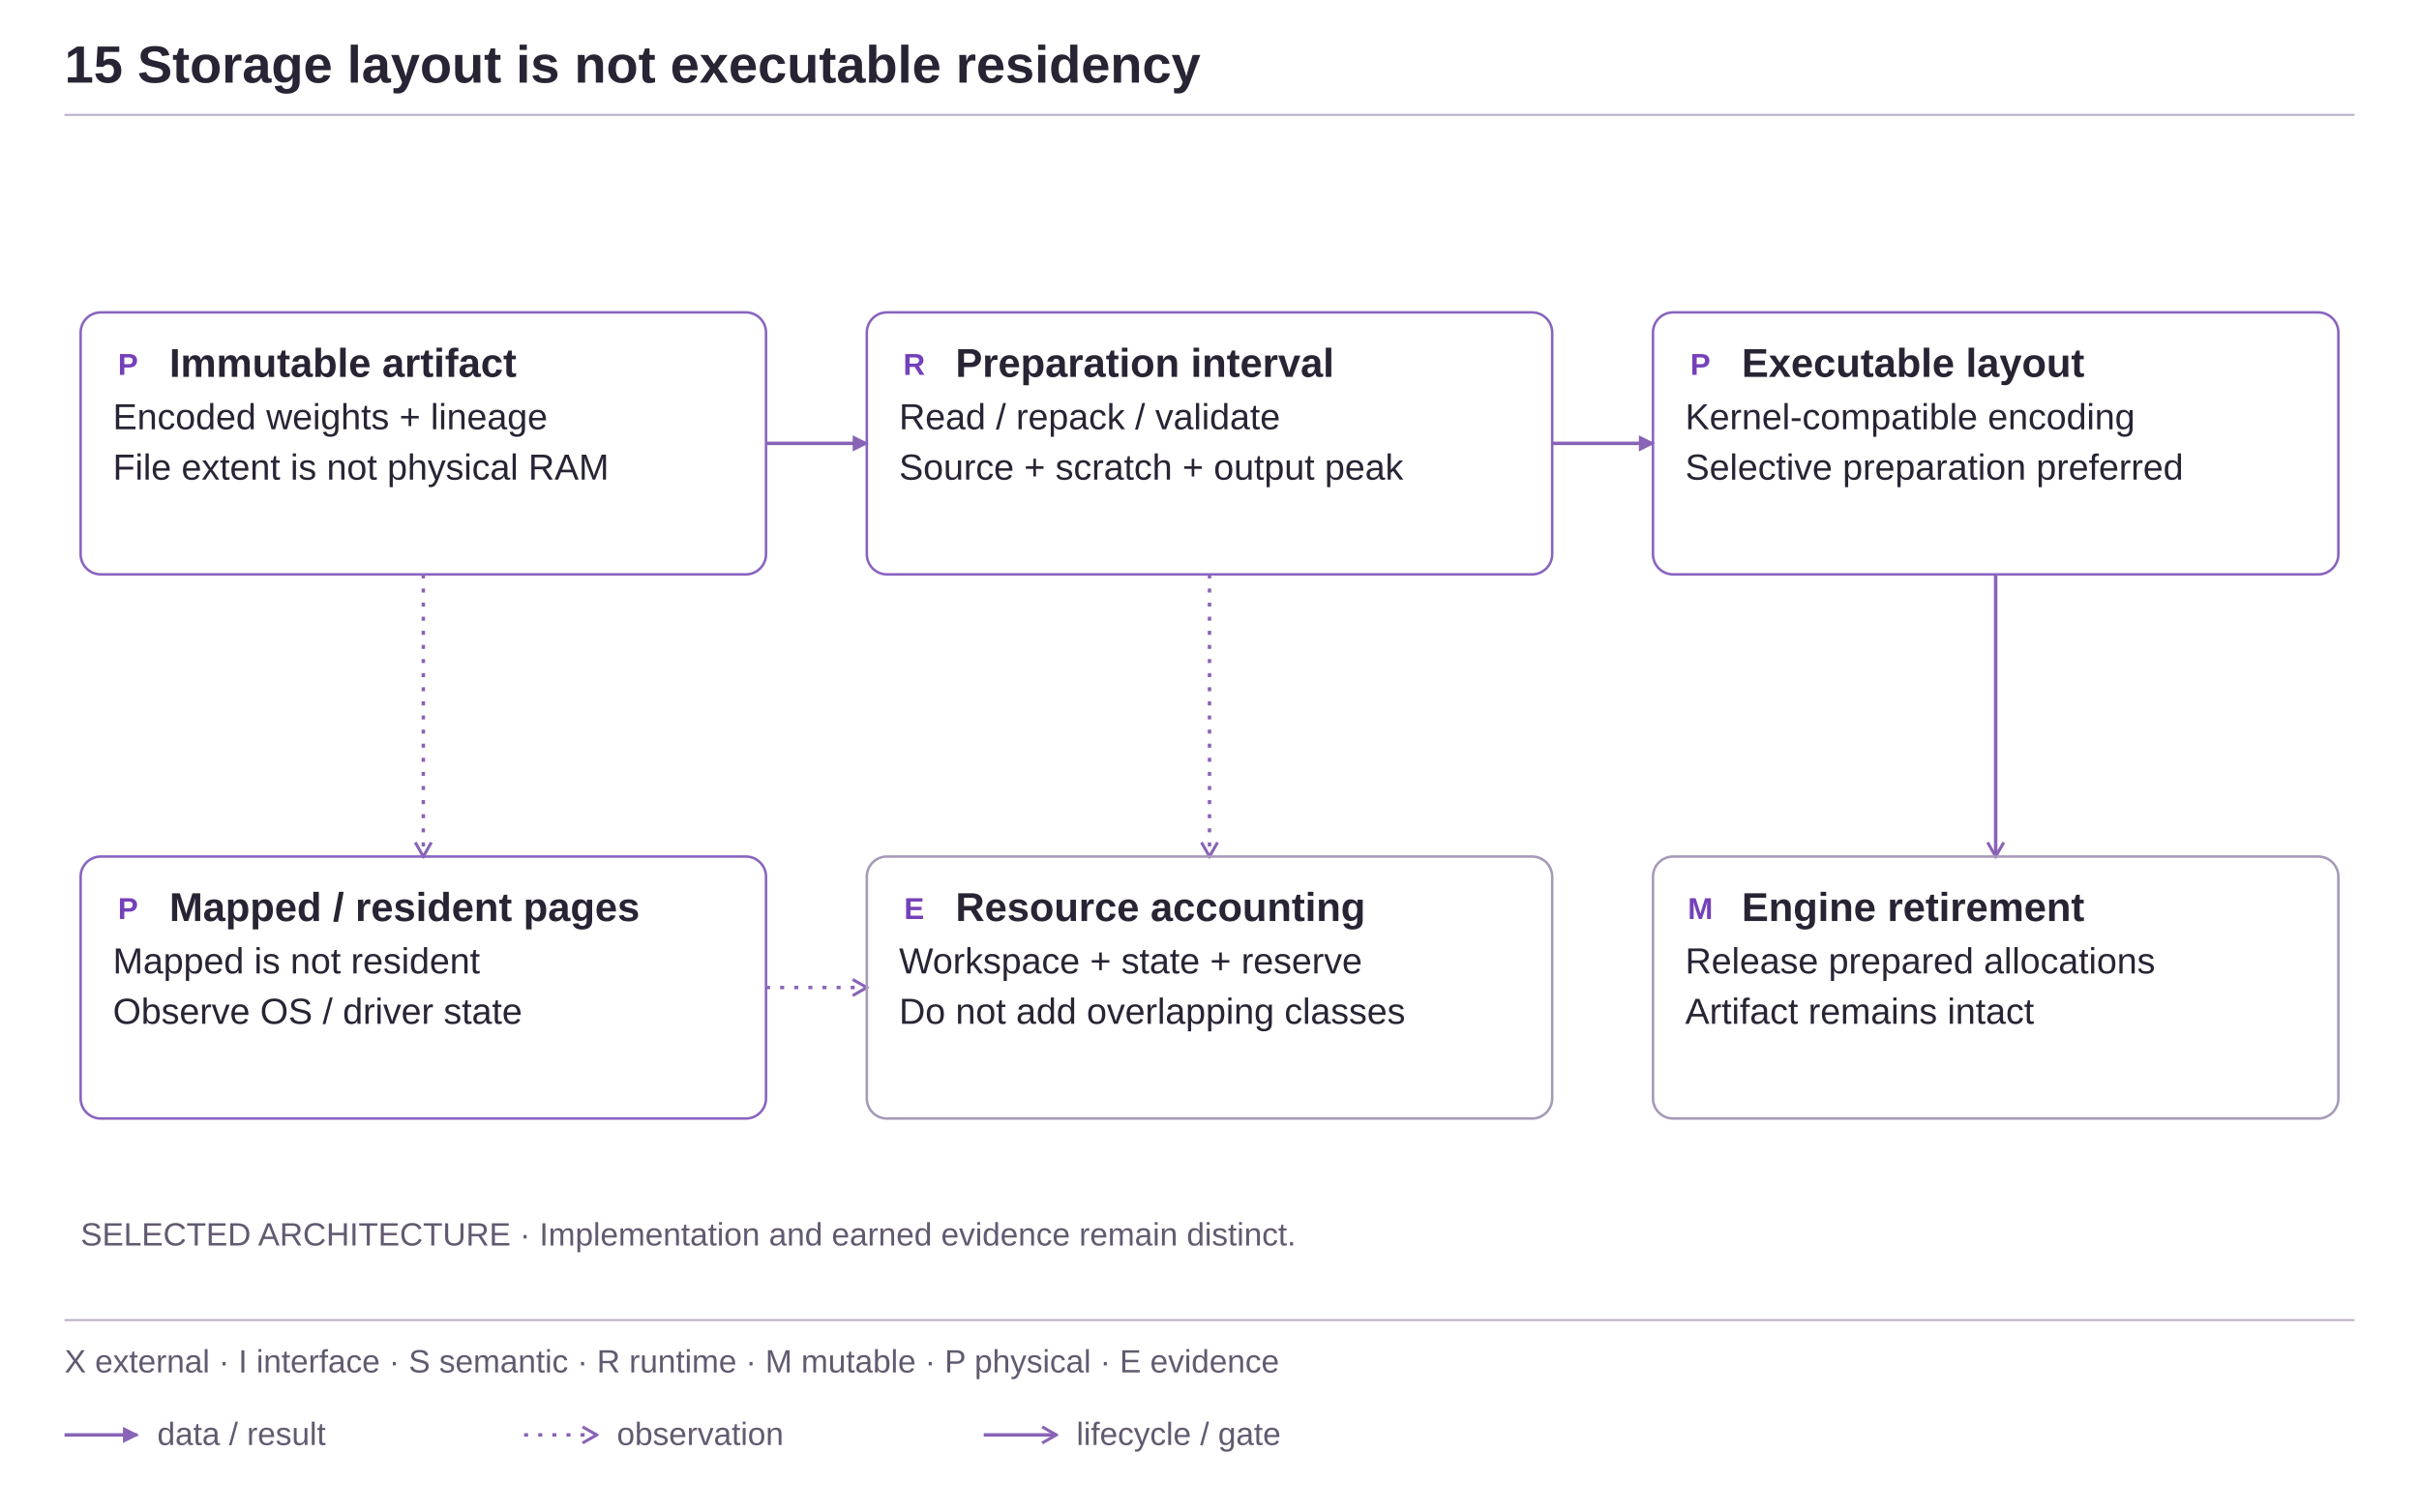
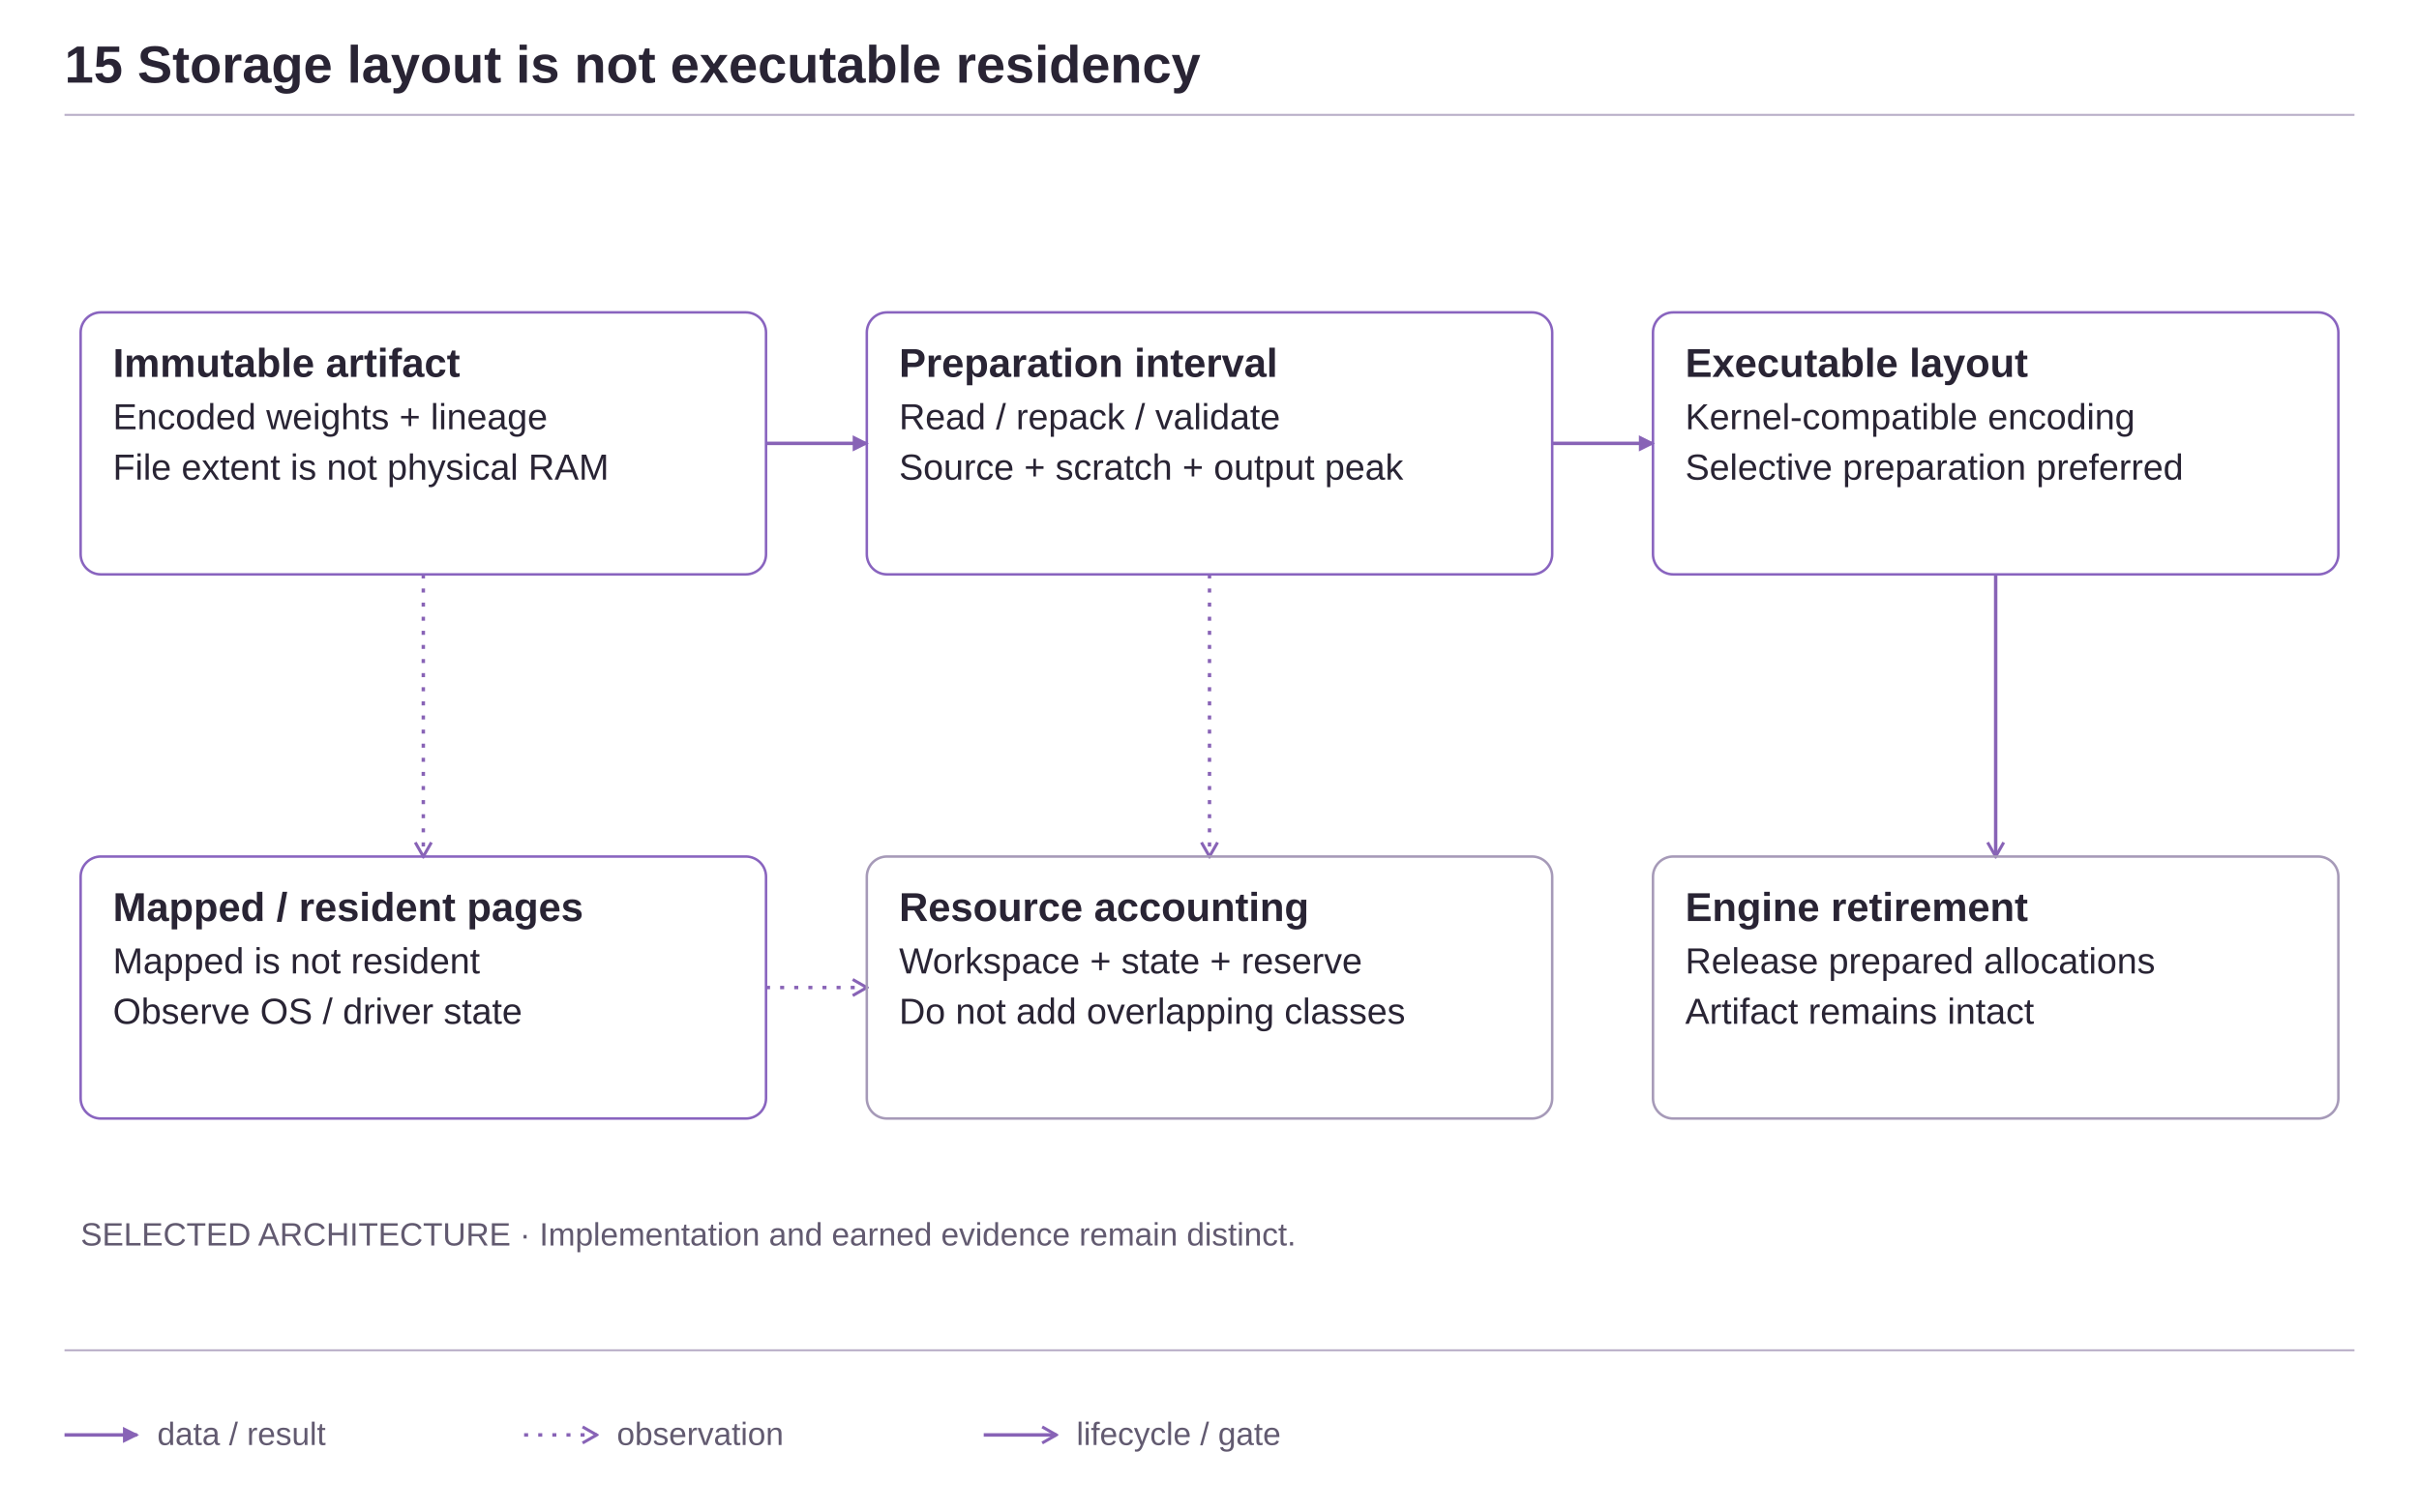
<svg xmlns="http://www.w3.org/2000/svg" width="1200" height="750" viewBox="0 0 1200 750" role="img" aria-labelledby="title desc">
  <defs>
    <style>text{fill:#292434}
.title{font-size:26px;font-weight:700}.panel-title{font-size:19px;font-weight:700}
.node-title{font-size:20px;font-weight:700}.body{font-size:18px}
.note,.legend{font-size:16px;fill:#625a70}.code{font-size:16px}
- .tag{font-size:15px;font-weight:700;text-anchor:middle}
.label{font-size:16px}
.panel{fill:none;stroke:#aaa0b8;stroke-width:1;stroke-dasharray:3 6}
.node{fill:none;stroke:#a69ab8;stroke-width:1.25}
.semantic,.physical,.runtime{stroke:#8964bf}
.external{stroke-dasharray:5 4}
- .tag,.kind,.eyebrow{fill:#7541ba}
.rule{fill:none;stroke:#b9afc8;stroke-width:1}
.edge{fill:none;stroke:#8863b6;stroke-width:1.7;stroke-linejoin:round}
#solid path{fill:#8863b6}#open path{stroke:#8863b6}
- @media(prefers-color-scheme:dark){text{fill:#ede8f5}.note,.legend,.body,.code,.label{fill:#c0b8cd}.panel{stroke:#675a78}.node{stroke:#8f79aa}.tag,.kind,.eyebrow{fill:#ba97f2}.rule{stroke:#675a78}.edge{stroke:#ad8bd5}#solid path{fill:#ad8bd5}#open path{stroke:#ad8bd5}}</style>
+ @media(prefers-color-scheme:dark){text{fill:#ede8f5}.note,.legend,.body,.code,.label{fill:#c0b8cd}.panel{stroke:#675a78}.node{stroke:#8f79aa}.rule{stroke:#675a78}.edge{stroke:#ad8bd5}#solid path{fill:#ad8bd5}#open path{stroke:#ad8bd5}}</style>
    <marker id="solid" markerWidth="8" markerHeight="8" refX="7" refY="4" orient="auto" markerUnits="userSpaceOnUse">
      <path d="M0 0L8 4L0 8Z" fill="#292929" />
    </marker>
    <marker id="open" markerWidth="9" markerHeight="10" refX="8" refY="5" orient="auto" markerUnits="userSpaceOnUse">
      <path d="M1 1L8 5L1 9" fill="none" stroke="#292929" stroke-width="1.5" />
    </marker>
  </defs>
  <text x="32" y="41" class="title" font-family="Liberation Sans, Arial, sans-serif">15  Storage layout is not executable residency</text>
  <path class="rule" d="M32 57H1168" />
  <polyline class="edge" points="380,220 430,220" stroke-dasharray="none" marker-end="url(#solid)" />
  <polyline class="edge" points="770,220 820,220" stroke-dasharray="none" marker-end="url(#solid)" />
  <polyline class="edge" points="210,285 210,425" stroke-dasharray="2 5" marker-end="url(#open)" />
  <polyline class="edge" points="600,285 600,425" stroke-dasharray="2 5" marker-end="url(#open)" />
  <polyline class="edge" points="990,285 990,425" stroke-dasharray="none" marker-end="url(#open)" />
  <polyline class="edge" points="380,490 430,490" stroke-dasharray="2 5" marker-end="url(#open)" />
  <g id="artifact">
    <rect class="node physical" x="40" y="155" width="340" height="130" rx="10" />
-     <text x="63.5" y="186" class="tag" font-family="Liberation Sans, Arial, sans-serif">P</text>
-     <text x="84" y="187" class="node-title" font-family="Liberation Sans, Arial, sans-serif">Immutable artifact</text>
+     <text x="56" y="187" class="node-title" font-family="Liberation Sans, Arial, sans-serif">Immutable artifact</text>
    <text x="56" y="213" class="body" font-family="Liberation Sans, Arial, sans-serif">Encoded weights + lineage</text>
    <text x="56" y="238" class="body" font-family="Liberation Sans, Arial, sans-serif">File extent is not physical RAM</text>
  </g>
  <g id="prepare">
    <rect class="node runtime" x="430" y="155" width="340" height="130" rx="10" />
-     <text x="453.5" y="186" class="tag" font-family="Liberation Sans, Arial, sans-serif">R</text>
-     <text x="474" y="187" class="node-title" font-family="Liberation Sans, Arial, sans-serif">Preparation interval</text>
+     <text x="446" y="187" class="node-title" font-family="Liberation Sans, Arial, sans-serif">Preparation interval</text>
    <text x="446" y="213" class="body" font-family="Liberation Sans, Arial, sans-serif">Read / repack / validate</text>
    <text x="446" y="238" class="body" font-family="Liberation Sans, Arial, sans-serif">Source + scratch + output peak</text>
  </g>
  <g id="layout">
    <rect class="node physical" x="820" y="155" width="340" height="130" rx="10" />
-     <text x="843.5" y="186" class="tag" font-family="Liberation Sans, Arial, sans-serif">P</text>
-     <text x="864" y="187" class="node-title" font-family="Liberation Sans, Arial, sans-serif">Executable layout</text>
+     <text x="836" y="187" class="node-title" font-family="Liberation Sans, Arial, sans-serif">Executable layout</text>
    <text x="836" y="213" class="body" font-family="Liberation Sans, Arial, sans-serif">Kernel-compatible encoding</text>
    <text x="836" y="238" class="body" font-family="Liberation Sans, Arial, sans-serif">Selective preparation preferred</text>
  </g>
  <g id="mapped">
    <rect class="node physical" x="40" y="425" width="340" height="130" rx="10" />
-     <text x="63.5" y="456" class="tag" font-family="Liberation Sans, Arial, sans-serif">P</text>
-     <text x="84" y="457" class="node-title" font-family="Liberation Sans, Arial, sans-serif">Mapped / resident pages</text>
+     <text x="56" y="457" class="node-title" font-family="Liberation Sans, Arial, sans-serif">Mapped / resident pages</text>
    <text x="56" y="483" class="body" font-family="Liberation Sans, Arial, sans-serif">Mapped is not resident</text>
    <text x="56" y="508" class="body" font-family="Liberation Sans, Arial, sans-serif">Observe OS / driver state</text>
  </g>
  <g id="capacity">
    <rect class="node evidence" x="430" y="425" width="340" height="130" rx="10" />
-     <text x="453.5" y="456" class="tag" font-family="Liberation Sans, Arial, sans-serif">E</text>
-     <text x="474" y="457" class="node-title" font-family="Liberation Sans, Arial, sans-serif">Resource accounting</text>
+     <text x="446" y="457" class="node-title" font-family="Liberation Sans, Arial, sans-serif">Resource accounting</text>
    <text x="446" y="483" class="body" font-family="Liberation Sans, Arial, sans-serif">Workspace + state + reserve</text>
    <text x="446" y="508" class="body" font-family="Liberation Sans, Arial, sans-serif">Do not add overlapping classes</text>
  </g>
  <g id="release">
    <rect class="node mutable" x="820" y="425" width="340" height="130" rx="10" />
-     <text x="843.5" y="456" class="tag" font-family="Liberation Sans, Arial, sans-serif">M</text>
-     <text x="864" y="457" class="node-title" font-family="Liberation Sans, Arial, sans-serif">Engine retirement</text>
+     <text x="836" y="457" class="node-title" font-family="Liberation Sans, Arial, sans-serif">Engine retirement</text>
    <text x="836" y="483" class="body" font-family="Liberation Sans, Arial, sans-serif">Release prepared allocations</text>
    <text x="836" y="508" class="body" font-family="Liberation Sans, Arial, sans-serif">Artifact remains intact</text>
  </g>
  <text x="40" y="618" class="note" font-family="Liberation Sans, Arial, sans-serif">SELECTED ARCHITECTURE · Implementation and earned evidence remain distinct.</text>
-   <path class="rule" d="M32 655H1168" />
-   <text x="32" y="681" class="legend" font-family="Liberation Sans, Arial, sans-serif">X external · I interface · S semantic · R runtime · M mutable · P physical · E evidence</text>
+   <path class="rule" d="M32 670H1168" />
  <path class="edge" d="M32 712h36" stroke-dasharray="none" marker-end="url(#solid)" />
  <text x="78" y="717" class="legend" font-family="Liberation Sans, Arial, sans-serif">data / result</text>
  <path class="edge" d="M260 712h36" stroke-dasharray="2 5" marker-end="url(#open)" />
  <text x="306" y="717" class="legend" font-family="Liberation Sans, Arial, sans-serif">observation</text>
  <path class="edge" d="M488 712h36" stroke-dasharray="none" marker-end="url(#open)" />
  <text x="534" y="717" class="legend" font-family="Liberation Sans, Arial, sans-serif">lifecycle / gate</text>
</svg>
